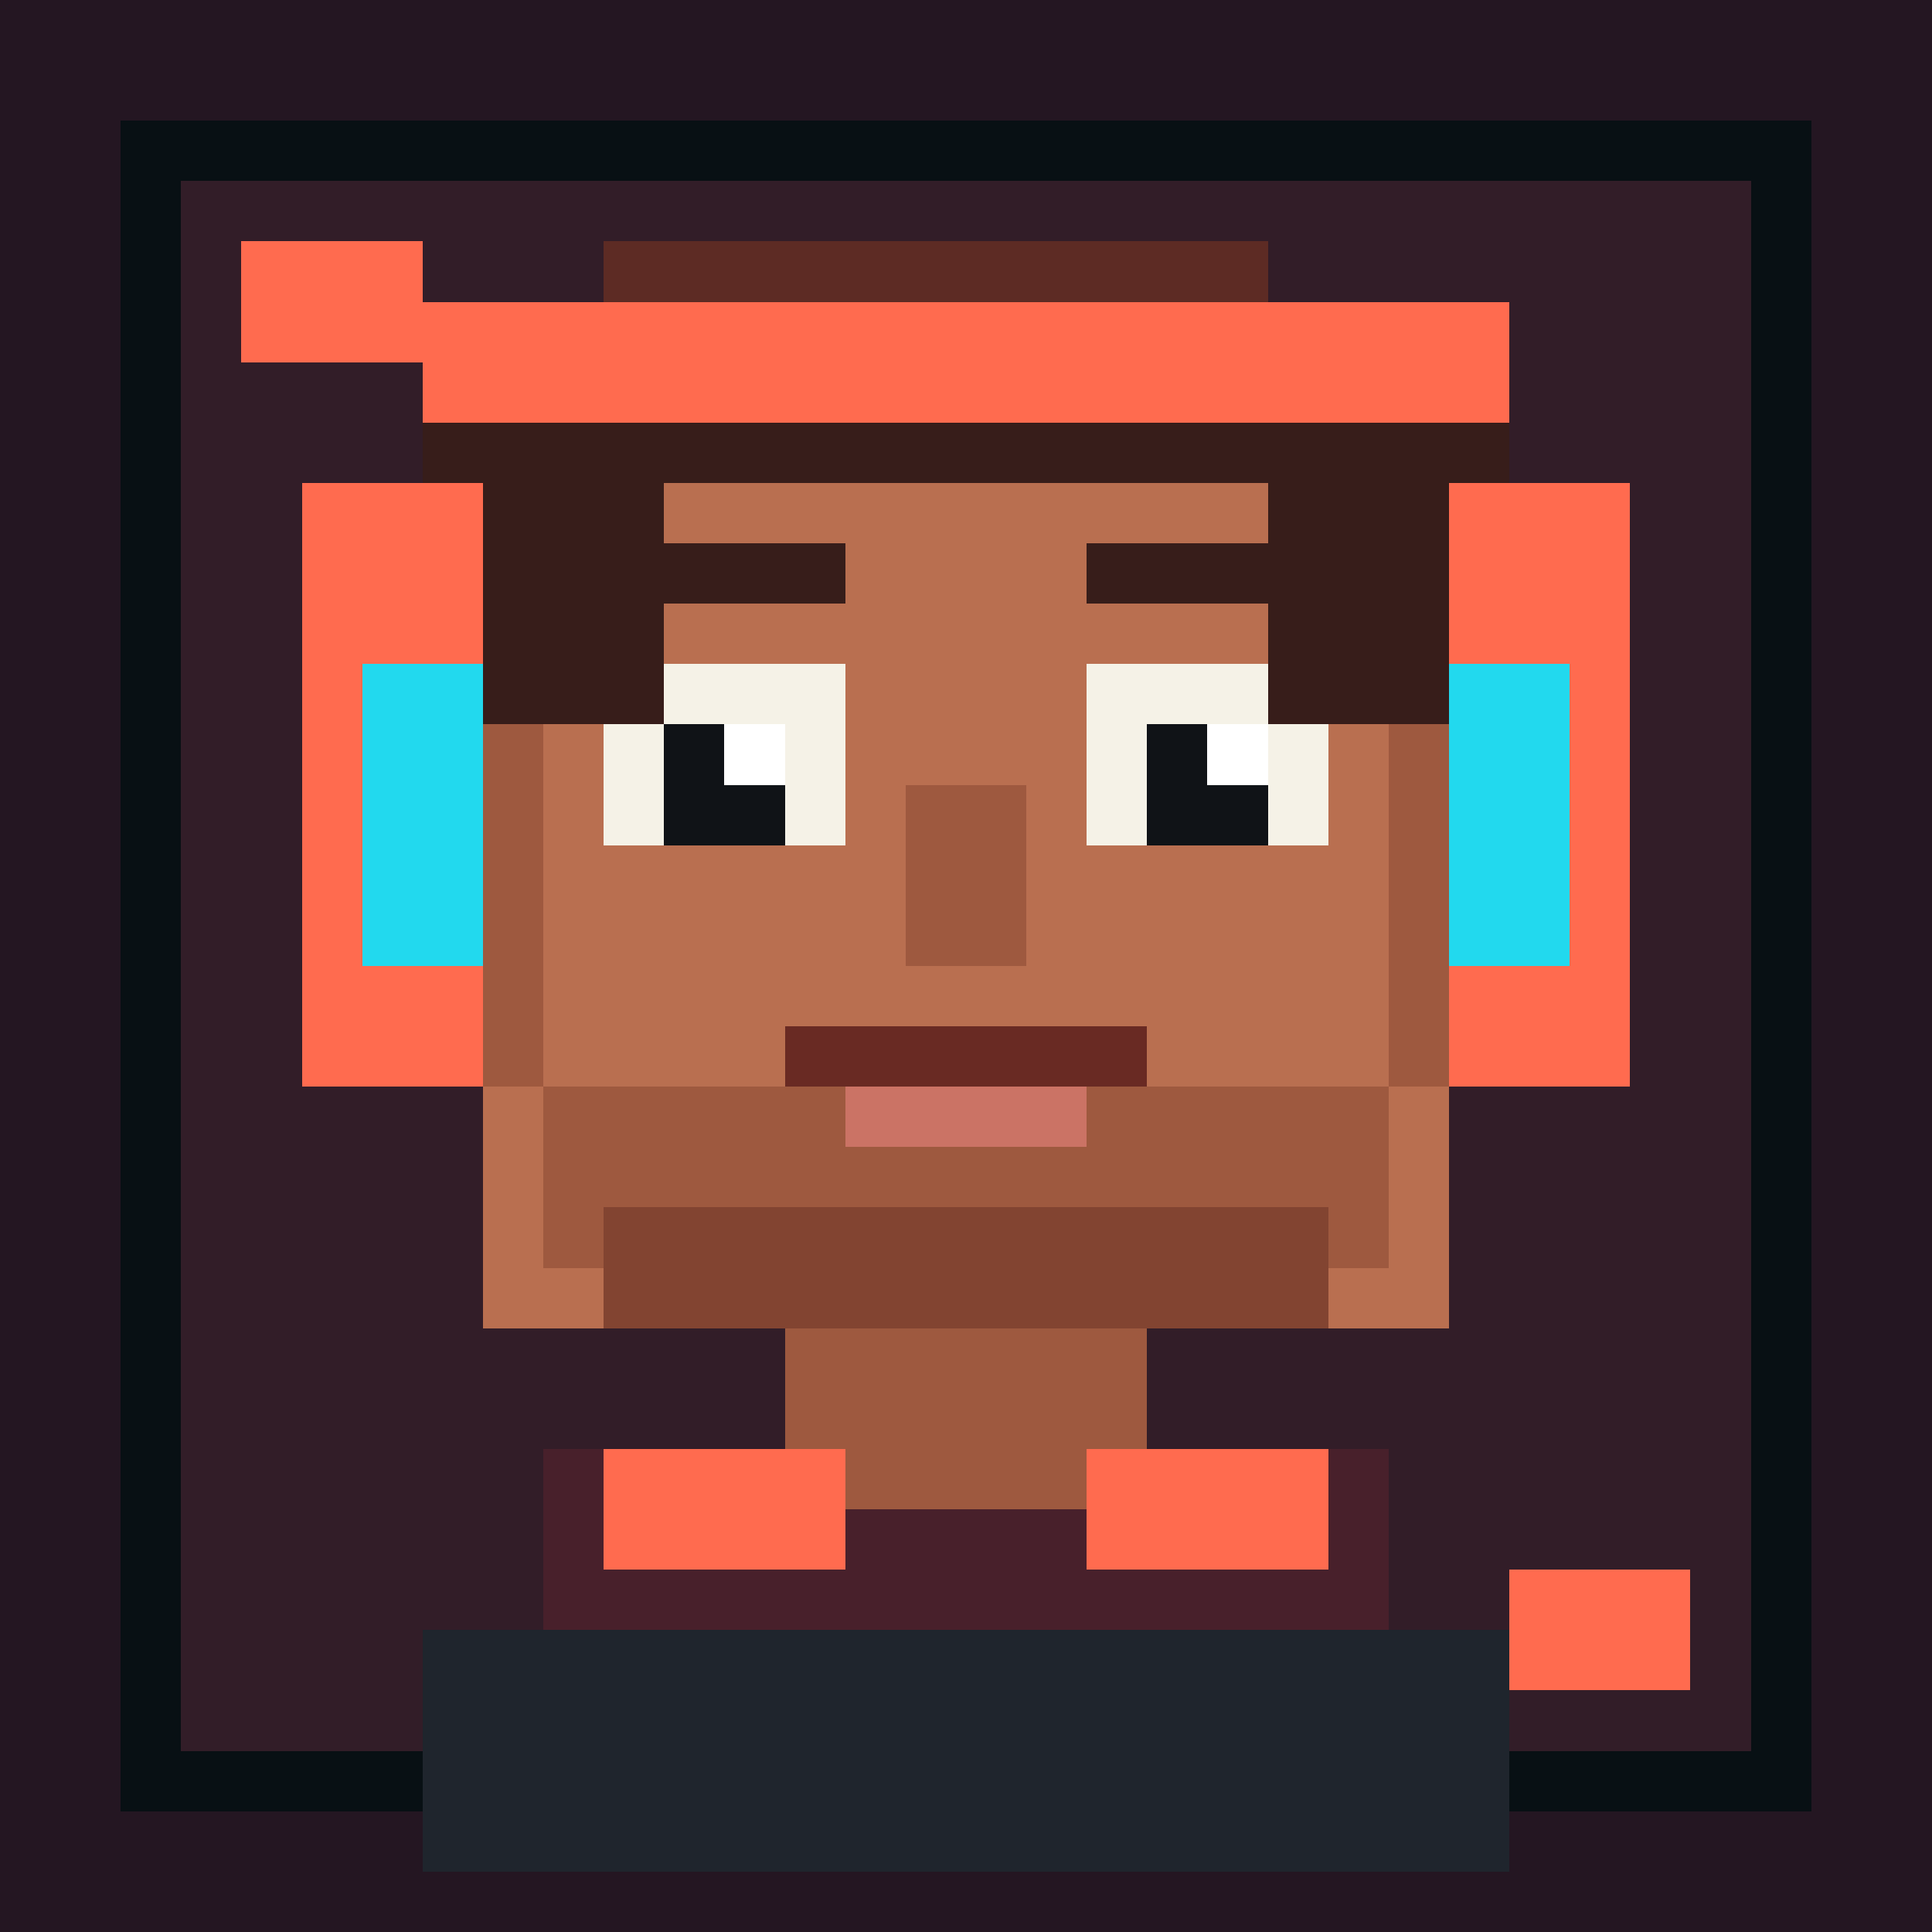
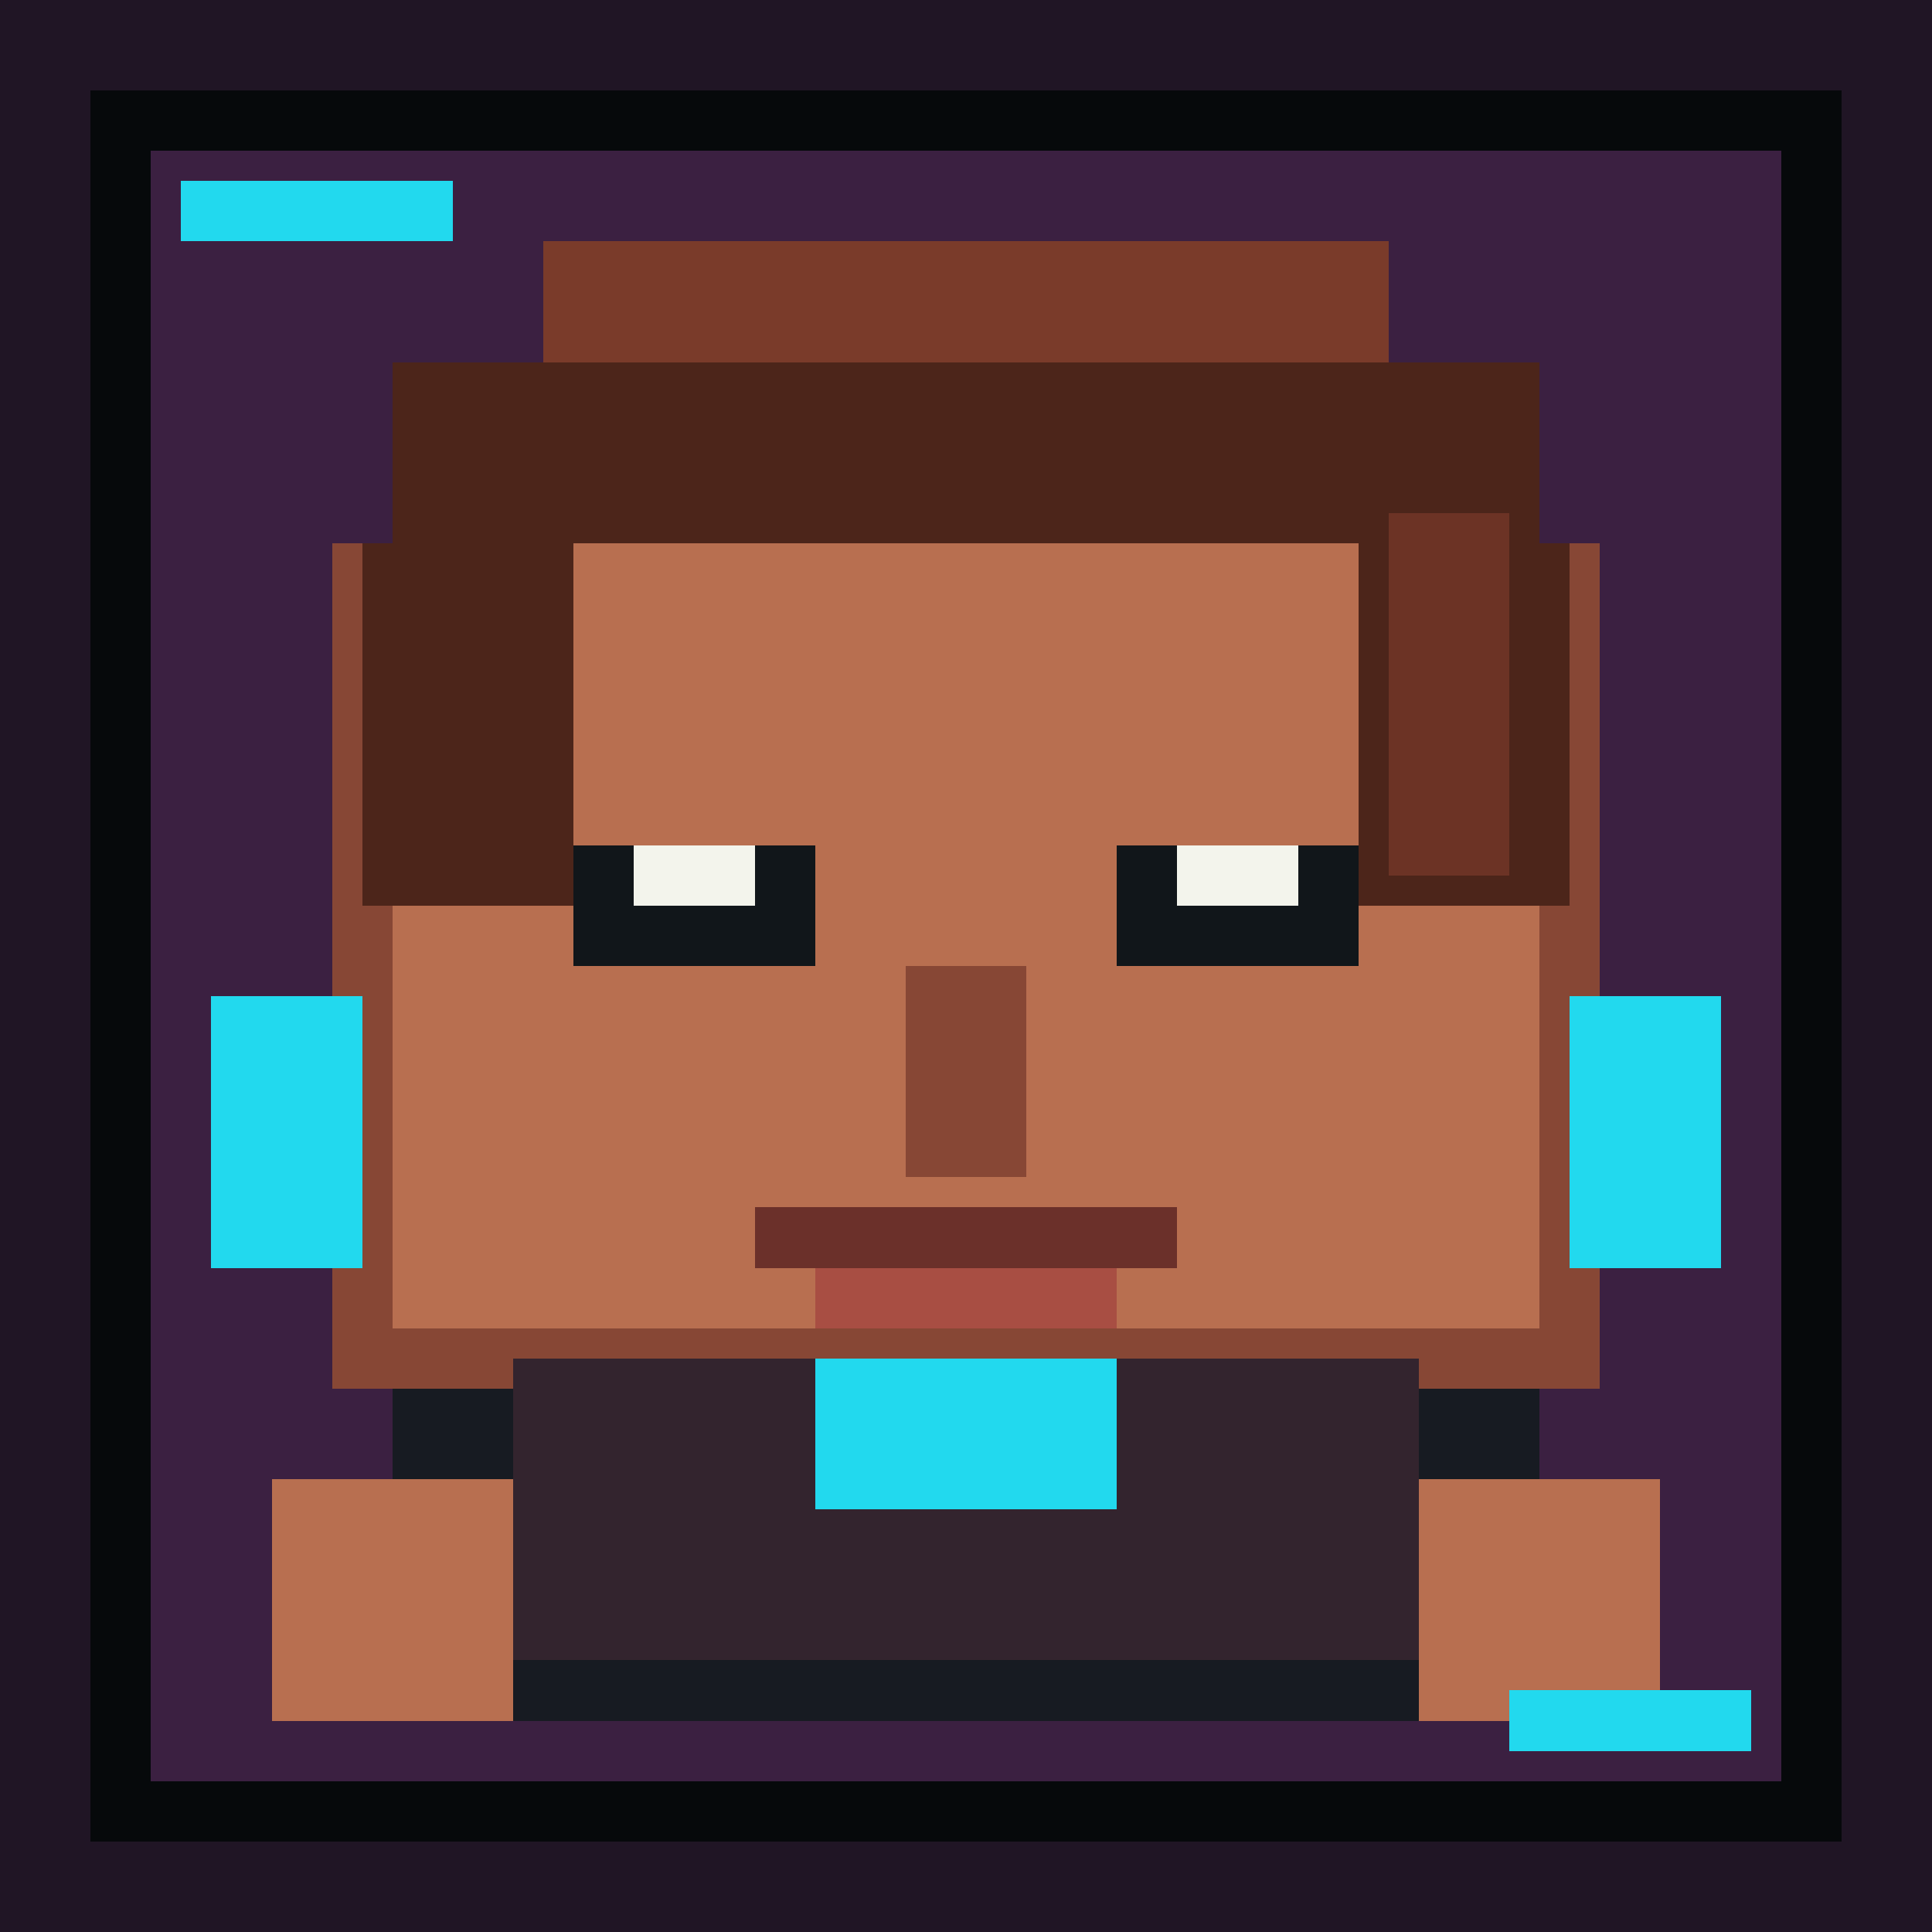
- <svg xmlns="http://www.w3.org/2000/svg" width="256" height="256" viewBox="0 0 256 256" shape-rendering="crispEdges">
-   <rect x="0" y="0" width="256" height="256" fill="#241622" />
-   <rect x="16" y="16" width="224" height="224" fill="#081014" />
-   <rect x="24" y="24" width="208" height="208" fill="#321d28" />
-   <rect x="72" y="192" width="112" height="40" fill="#48202b" />
-   <rect x="56" y="216" width="144" height="32" fill="#1f252d" />
-   <rect x="104" y="168" width="48" height="32" fill="#9e593f" />
-   <rect x="64" y="56" width="128" height="120" fill="#b96f50" />
-   <rect x="56" y="80" width="16" height="64" fill="#9e593f" />
-   <rect x="184" y="80" width="16" height="64" fill="#9e593f" />
-   <rect x="72" y="144" width="112" height="24" fill="#9e593f" />
-   <rect x="80" y="160" width="96" height="16" fill="#824431" />
-   <rect x="80" y="88" width="32" height="24" fill="#f5f2e7" />
-   <rect x="144" y="88" width="32" height="24" fill="#f5f2e7" />
-   <rect x="88" y="96" width="16" height="16" fill="#101317" />
-   <rect x="152" y="96" width="16" height="16" fill="#101317" />
-   <rect x="96" y="96" width="8" height="8" fill="#fff" />
-   <rect x="160" y="96" width="8" height="8" fill="#fff" />
-   <rect x="80" y="72" width="32" height="8" fill="#371d1a" />
-   <rect x="144" y="72" width="32" height="8" fill="#371d1a" />
-   <rect x="120" y="104" width="16" height="24" fill="#9e593f" />
-   <rect x="104" y="136" width="48" height="8" fill="#692a23" />
-   <rect x="112" y="144" width="32" height="8" fill="#cb7365" />
-   <rect x="64" y="40" width="128" height="24" fill="#371d1a" />
-   <rect x="56" y="56" width="32" height="40" fill="#371d1a" />
-   <rect x="168" y="48" width="32" height="48" fill="#371d1a" />
-   <rect x="80" y="32" width="88" height="16" fill="#5d2b24" />
-   <rect x="48" y="64" width="16" height="64" fill="#5d2b24" />
-   <rect x="192" y="72" width="16" height="56" fill="#5d2b24" />
-   <rect x="80" y="192" width="32" height="16" fill="#ff6b4f" />
-   <rect x="144" y="192" width="32" height="16" fill="#ff6b4f" />
-   <rect x="32" y="32" width="24" height="16" fill="#ff6b4f" />
-   <rect x="200" y="208" width="24" height="16" fill="#ff6b4f" />
-   <rect x="40" y="64" width="24" height="80" fill="#ff6b4f" />
-   <rect x="192" y="64" width="24" height="80" fill="#ff6b4f" />
-   <rect x="56" y="40" width="144" height="16" fill="#ff6b4f" />
-   <rect x="48" y="88" width="16" height="40" fill="#22d9ee" />
-   <rect x="192" y="88" width="16" height="40" fill="#22d9ee" />
+ <svg xmlns="http://www.w3.org/2000/svg" width="512" height="512" viewBox="0 0 64 64" shape-rendering="crispEdges">
+   <rect x="0" y="0" width="64" height="64" fill="#201525" />
+   <rect x="3" y="3" width="58" height="58" fill="#06090b" />
+   <rect x="5" y="5" width="54" height="54" fill="#3b2041" />
+   <rect x="18" y="8" width="28" height="5" fill="#7a3b2a" />
+   <rect x="13" y="12" width="38" height="8" fill="#4c251a" />
+   <rect x="11" y="18" width="42" height="28" fill="#874735" />
+   <rect x="13" y="18" width="38" height="26" fill="#b86f50" />
+   <rect x="12" y="18" width="7" height="12" fill="#4c251a" />
+   <rect x="45" y="18" width="7" height="12" fill="#4c251a" />
+   <rect x="19" y="28" width="8" height="4" fill="#11161a" />
+   <rect x="37" y="28" width="8" height="4" fill="#11161a" />
+   <rect x="21" y="28" width="4" height="2" fill="#f3f4ec" />
+   <rect x="39" y="28" width="4" height="2" fill="#f3f4ec" />
+   <rect x="30" y="32" width="4" height="7" fill="#874735" />
+   <rect x="25" y="40" width="14" height="2" fill="#6b302a" />
+   <rect x="27" y="42" width="10" height="2" fill="#a84e43" />
+   <rect x="13" y="46" width="38" height="11" fill="#171b22" />
+   <rect x="17" y="45" width="30" height="10" fill="#33242e" />
+   <rect x="27" y="45" width="10" height="5" fill="#22d9ee" />
+   <rect x="9" y="49" width="8" height="8" fill="#b86f50" />
+   <rect x="47" y="49" width="8" height="8" fill="#b86f50" />
+   <rect x="6" y="6" width="9" height="2" fill="#22d9ee" />
+   <rect x="50" y="56" width="8" height="2" fill="#22d9ee" />
+   <rect x="46" y="17" width="4" height="12" fill="#6c3325" />
+   <rect x="7" y="33" width="5" height="9" fill="#22d9ee" />
+   <rect x="52" y="33" width="5" height="9" fill="#22d9ee" />
</svg>
